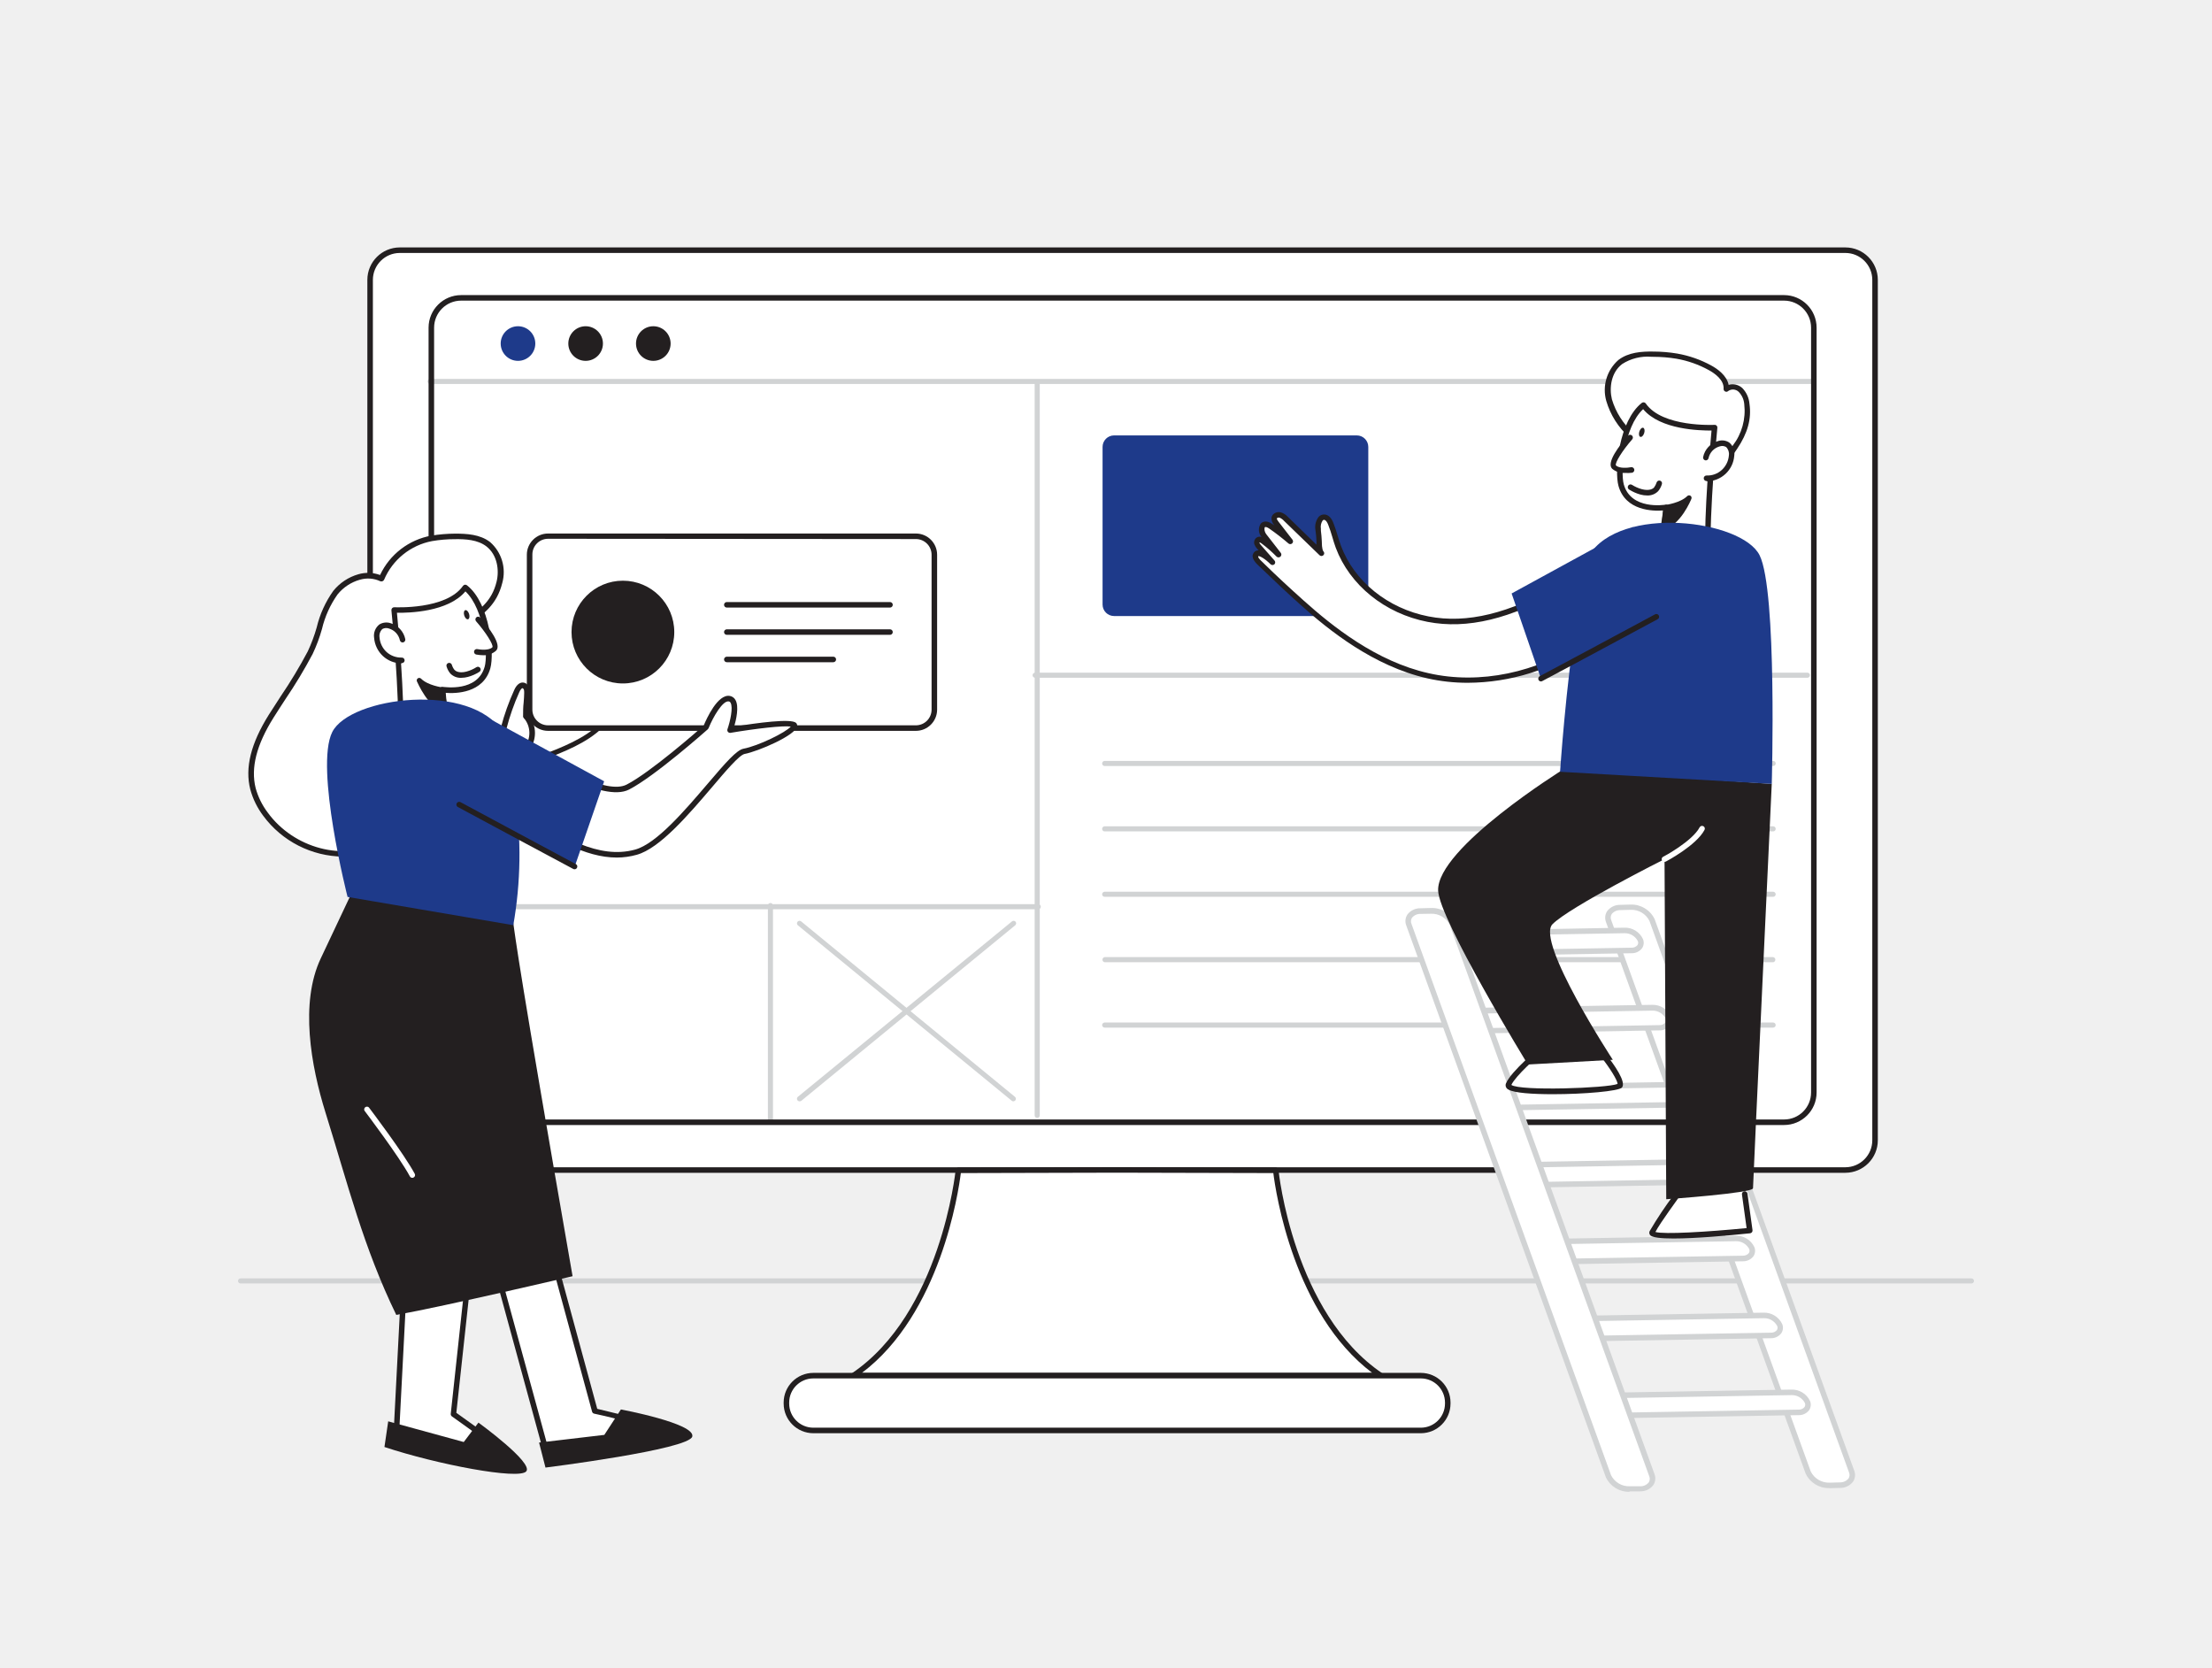
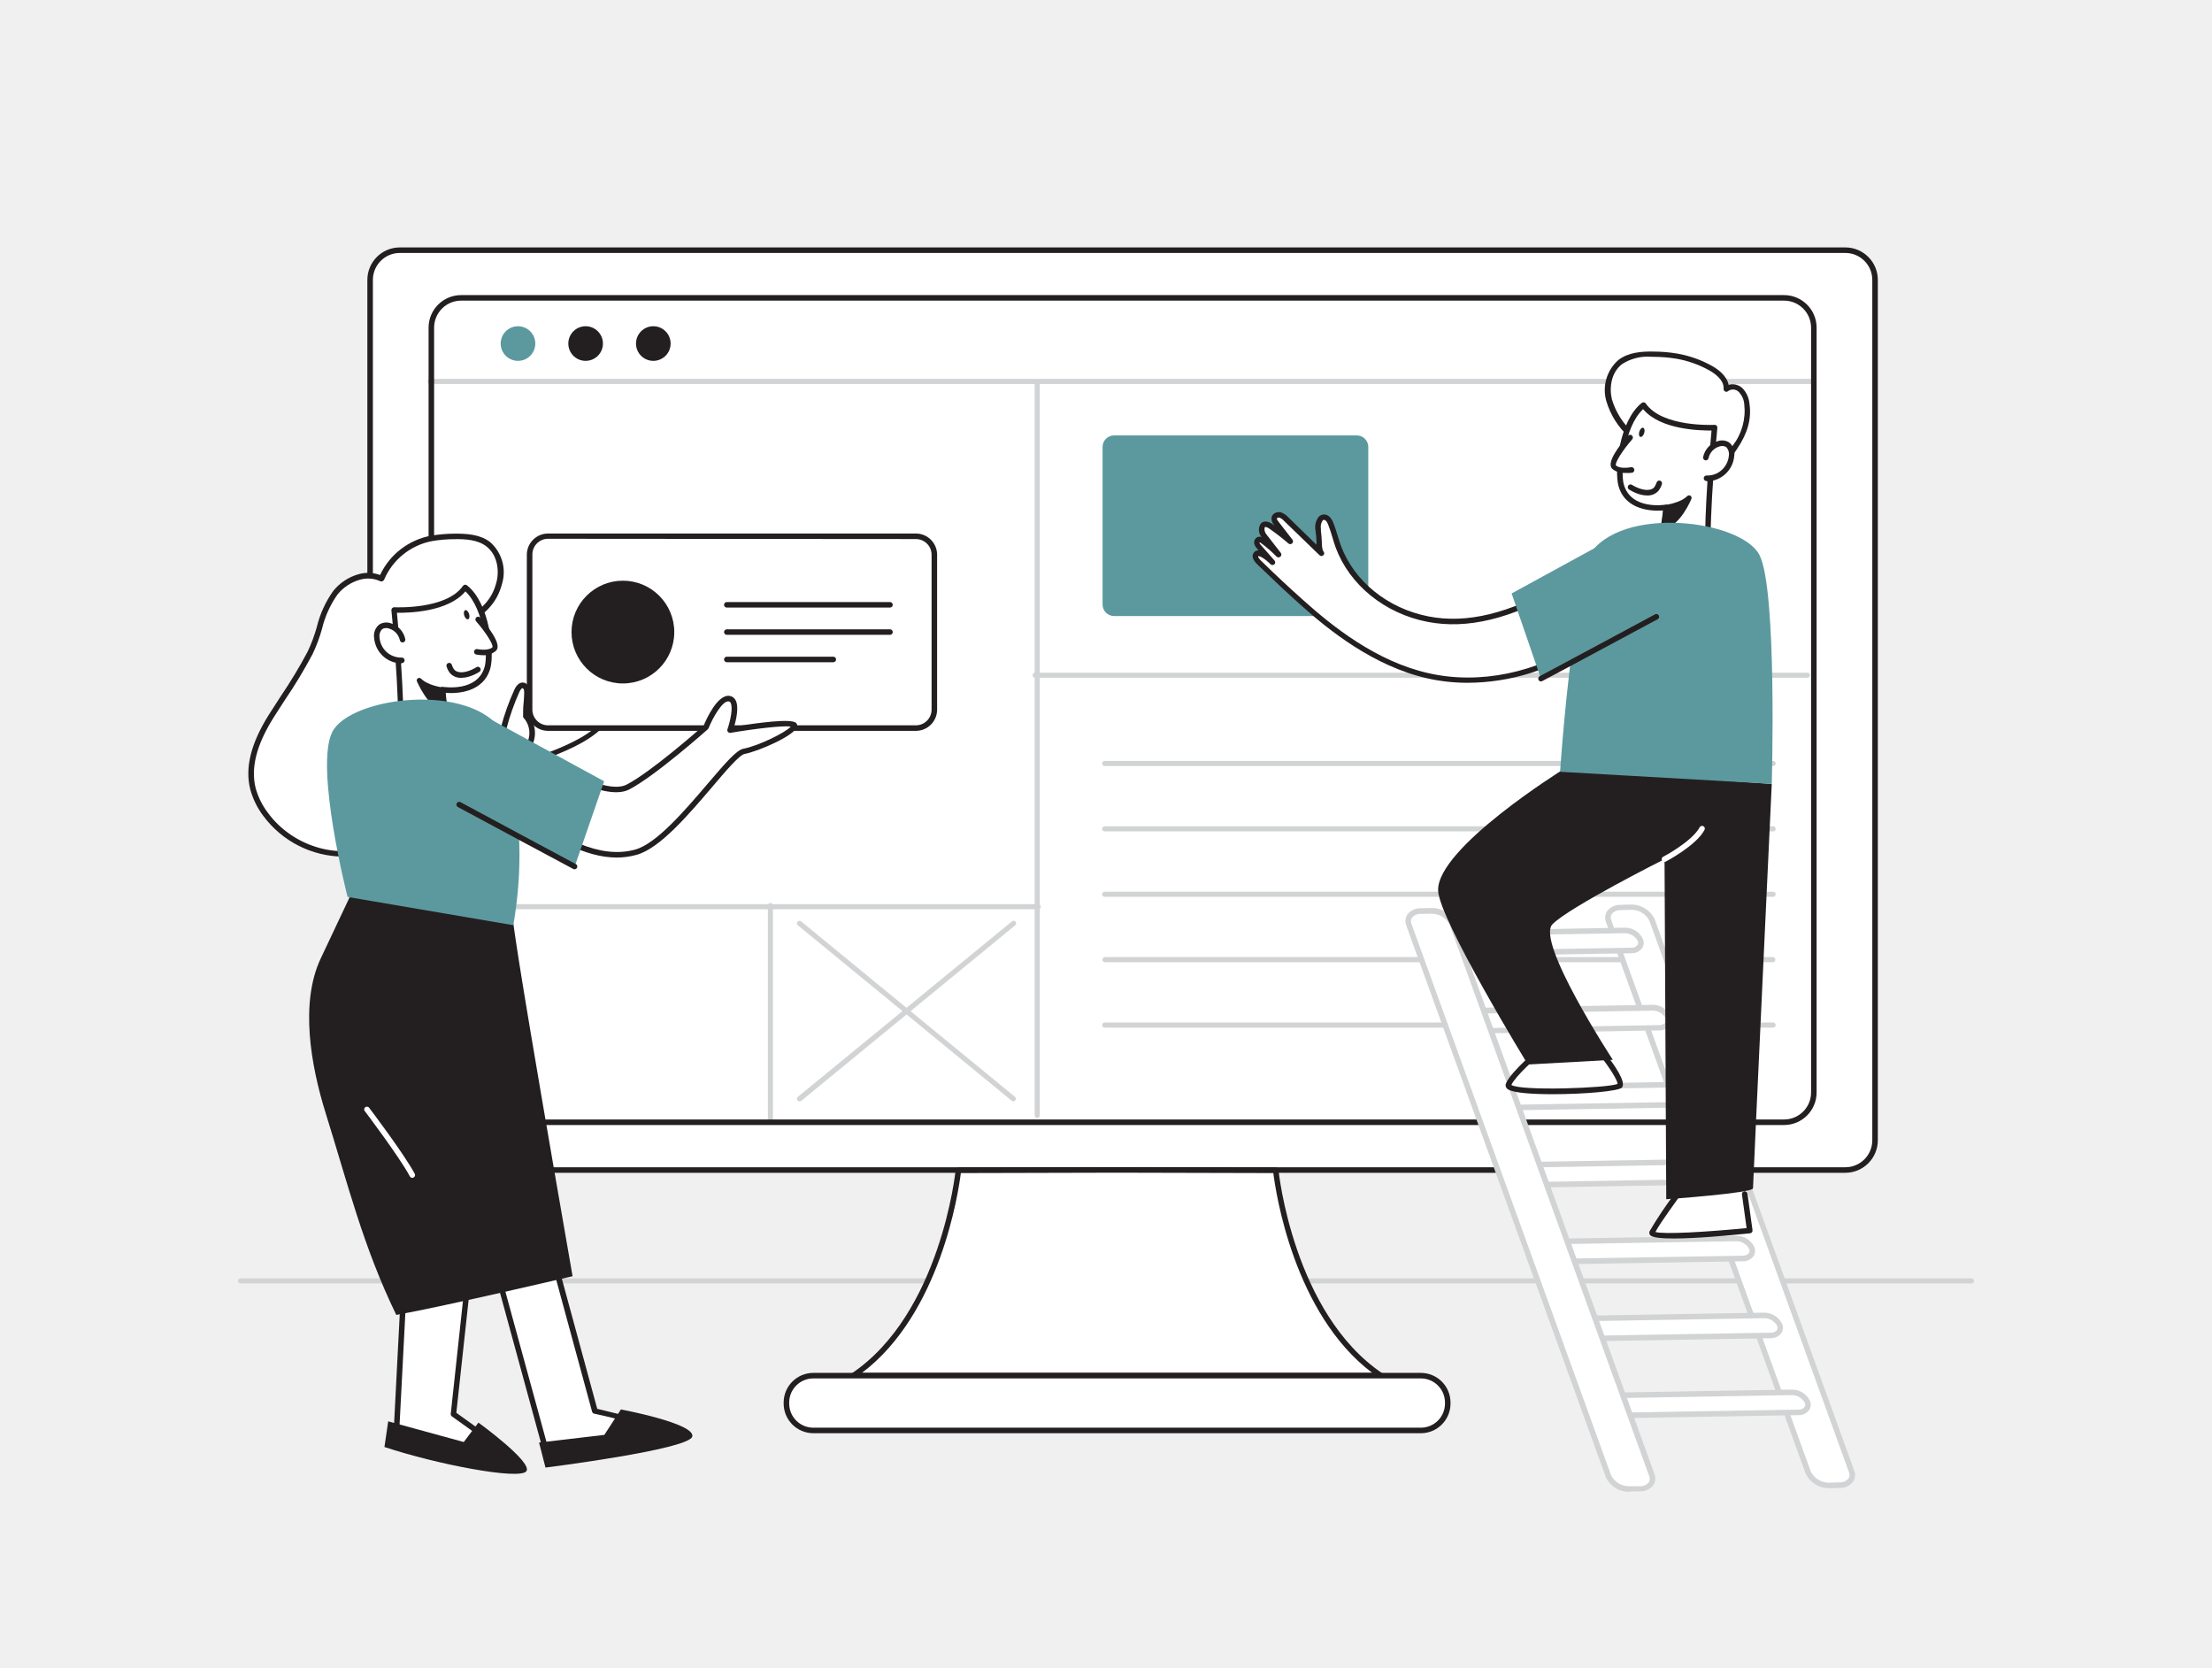
<svg xmlns="http://www.w3.org/2000/svg" viewBox="0 0 400 300" width="406" height="306" class="illustration styles_illustrationTablet__1DWOa">
  <g id="_003" data-name="003">
    <path d="M356.5,231.33H43.5a.46.46,0,0,1-.46-.46.47.47,0,0,1,.46-.46h313a.47.47,0,0,1,.46.46A.46.46,0,0,1,356.5,231.33Z" fill="#d1d3d4" />
    <rect x="66.93" y="44.49" width="272.15" height="166.33" rx="5.37" fill="#fff" />
    <path d="M333.7,211.32H72.3a5.88,5.88,0,0,1-5.87-5.88V49.86A5.87,5.87,0,0,1,72.3,44H333.7a5.87,5.87,0,0,1,5.87,5.87V205.44A5.88,5.88,0,0,1,333.7,211.32ZM72.3,45a4.87,4.87,0,0,0-4.87,4.87V205.44a4.88,4.88,0,0,0,4.87,4.88H333.7a4.88,4.88,0,0,0,4.87-4.88V49.86A4.87,4.87,0,0,0,333.7,45Z" fill="#231f20" />
    <path d="M187.75,163.67H82.63a.46.46,0,0,1-.46-.46.47.47,0,0,1,.46-.46H187.75a.47.47,0,0,1,.46.46A.46.46,0,0,1,187.75,163.67Z" fill="#d1d3d4" />
    <path d="M139.32,202.34a.46.46,0,0,1-.46-.46V163a.46.46,0,0,1,.46-.46.47.47,0,0,1,.46.46v38.86A.47.47,0,0,1,139.32,202.34Z" fill="#d1d3d4" />
    <path d="M320.64,137.77H199.76a.46.46,0,0,1-.46-.46.45.45,0,0,1,.46-.46H320.64a.45.45,0,0,1,.46.46A.46.46,0,0,1,320.64,137.77Z" fill="#d1d3d4" />
    <path d="M320.64,149.59H199.76a.45.45,0,0,1-.46-.46.46.46,0,0,1,.46-.46H320.64a.46.46,0,0,1,.46.46A.45.45,0,0,1,320.64,149.59Z" fill="#d1d3d4" />
    <path d="M320.64,161.42H199.76a.46.46,0,0,1,0-.92H320.64a.46.46,0,1,1,0,.92Z" fill="#d1d3d4" />
    <path d="M320.64,173.25H199.76a.47.47,0,0,1,0-.93H320.64a.47.47,0,0,1,0,.93Z" fill="#d1d3d4" />
    <path d="M320.64,185.07H199.76a.46.46,0,0,1,0-.92H320.64a.46.46,0,1,1,0,.92Z" fill="#d1d3d4" />
    <path d="M326.84,121.81H187.18a.46.46,0,0,1-.46-.46.47.47,0,0,1,.46-.46H326.84a.47.47,0,0,1,.46.46A.46.46,0,0,1,326.84,121.81Z" fill="#d1d3d4" />
-     <rect x="199.38" y="77.99" width="48.05" height="32.66" rx="2.08" fill="#1e3a8a" />
+     <rect x="199.38" y="77.99" width="48.05" height="32.66" rx="2.08" fill="#5c999e" />
    <path d="M187.56,201.4a.45.45,0,0,1-.46-.46V68.56a.46.46,0,0,1,.46-.46.47.47,0,0,1,.46.46V200.94A.46.46,0,0,1,187.56,201.4Z" fill="#d1d3d4" />
    <path d="M327.77,68.69h-250a.46.46,0,0,1-.46-.46.47.47,0,0,1,.46-.46h250a.47.47,0,0,1,.47.46A.46.46,0,0,1,327.77,68.69Z" fill="#d1d3d4" />
    <path d="M322.62,202.68H83.38a5.88,5.88,0,0,1-5.88-5.87V58.5a5.89,5.89,0,0,1,5.88-5.88H322.62a5.89,5.89,0,0,1,5.88,5.88V196.81A5.88,5.88,0,0,1,322.62,202.68ZM83.38,53.62A4.89,4.89,0,0,0,78.5,58.5V196.81a4.88,4.88,0,0,0,4.88,4.87H322.62a4.88,4.88,0,0,0,4.88-4.87V58.5a4.89,4.89,0,0,0-4.88-4.88Z" fill="#231f20" />
    <path d="M230.7,210.87,202,210.8l-28.69.07s-2.53,26-19,37.13h95.41C233.23,236.9,230.7,210.87,230.7,210.87Z" fill="#fff" />
    <path d="M249.71,248.5H154.29a.49.49,0,0,1-.47-.35.48.48,0,0,1,.2-.56c16.09-10.84,18.76-36.51,18.79-36.77a.5.5,0,0,1,.5-.45L202,210.3l28.7.07a.51.51,0,0,1,.5.45c0,.26,2.7,25.93,18.79,36.77a.51.51,0,0,1,.2.56A.5.5,0,0,1,249.71,248.5Zm-93.85-1h92.29c-14.2-10.69-17.47-32.71-17.89-36.13L202,211.3l-28.25.07C173.32,214.79,170.06,236.81,155.86,247.5Z" fill="#231f20" />
    <rect x="142.21" y="248" width="119.59" height="9.9" rx="4.86" fill="#fff" />
    <path d="M256.94,258.41H147.07a5.37,5.37,0,0,1-5.36-5.36v-.19a5.37,5.37,0,0,1,5.36-5.36H256.94a5.37,5.37,0,0,1,5.36,5.36v.19A5.37,5.37,0,0,1,256.94,258.41ZM147.07,248.5a4.37,4.37,0,0,0-4.36,4.36v.19a4.37,4.37,0,0,0,4.36,4.36H256.94a4.37,4.37,0,0,0,4.36-4.36v-.19a4.37,4.37,0,0,0-4.36-4.36Z" fill="#231f20" />
-     <circle cx="93.67" cy="61.38" r="3.13" fill="#1e3a8a" />
+     <circle cx="93.67" cy="61.38" r="3.13" fill="#5c999e" />
    <circle cx="105.9" cy="61.38" r="3.13" fill="#231f20" />
    <circle cx="118.14" cy="61.38" r="3.13" fill="#231f20" />
    <path d="M99.39,224.43l8.16,29.95s14.32,3.33,14,4.25S99,262.56,99,262.56L89.55,228" fill="#fff" />
    <path d="M99,263.06a.5.5,0,0,1-.48-.37l-9.45-34.6a.49.49,0,0,1,.35-.61.5.5,0,0,1,.61.35L99.37,262c7.34-1,18.47-2.67,21.25-3.47a115,115,0,0,0-13.18-3.66.5.5,0,0,1-.37-.35l-8.16-30a.5.5,0,0,1,1-.26L108,254c5.12,1.2,13.44,3.28,14,4.33a.79.79,0,0,1,.05.5c-.12.36-.41,1.22-23,4.26Zm22.14-4.24h0Zm.06-.52Z" fill="#231f20" />
    <path d="M74,214.46l-2.35,45.4s22.37,4.85,22.45,4.27-12-9.21-12-9.21l3.51-32.26" fill="#fff" />
    <path d="M93.9,264.64c-1.1,0-5.24-.57-22.4-4.29a.51.51,0,0,1-.4-.52l2.35-45.39a.5.5,0,1,1,1,.05l-2.33,45c6.92,1.5,17.27,3.64,20.7,4.12-2-1.71-7.51-5.69-11.11-8.25a.5.5,0,0,1-.2-.46L85,222.61a.5.5,0,0,1,.55-.45.51.51,0,0,1,.45.56l-3.48,32c12.15,8.64,12.07,9.15,12,9.52a.57.57,0,0,1-.22.35S94.21,264.64,93.9,264.64Z" fill="#231f20" />
    <path d="M112.28,254.11l-3,4.6L97.48,260.1l1.16,4.52s26-3.25,26.55-5.62S112.28,254.11,112.28,254.11Z" fill="#231f20" />
    <path d="M69.52,260.9l.68-4.64L83.86,260l2.66-3.51s10,7.26,8.64,8.82S79,264.05,69.52,260.9Z" fill="#231f20" />
    <path d="M64.94,103.61a5.66,5.66,0,0,1,4,.3A12.36,12.36,0,0,1,78,96.6a26.74,26.74,0,0,1,4.2-.35c2.1,0,4.36.13,6,1.42a6.77,6.77,0,0,1,2,6.87c-1.22,5-5,6.23-8.43,9.06a15.62,15.62,0,0,0-5.31,11.7c0,9.86,3.12,20.76-7.69,26.68-6.89,3.76-16.23.85-20.85-5.5a13.53,13.53,0,0,1-2.26-4.6c-1.13-4.49.83-9.19,3.29-13.11s5-7.47,7.06-11.49c1.78-3.5,2-7.72,4.58-10.86A8.45,8.45,0,0,1,64.94,103.61Z" fill="#fff" />
    <path d="M62.05,154.15a18.17,18.17,0,0,1-14.45-7.38A14.07,14.07,0,0,1,45.26,142c-1-3.91.11-8.33,3.35-13.5.71-1.13,1.44-2.24,2.16-3.35a87.83,87.83,0,0,0,4.88-8.1,28.61,28.61,0,0,0,1.62-4.34,18.94,18.94,0,0,1,3-6.61,9,9,0,0,1,4.52-3h0a6.28,6.28,0,0,1,3.94.13A12.75,12.75,0,0,1,78,96.11a27.73,27.73,0,0,1,4.28-.36c2.12,0,4.52.12,6.34,1.52a7.24,7.24,0,0,1,2.21,7.39c-1,4-3.44,5.67-6,7.46-.84.58-1.71,1.18-2.55,1.86a15.09,15.09,0,0,0-5.13,11.31c0,1.79.11,3.65.21,5.45.47,8.2,1,16.69-8.16,21.67A14.61,14.61,0,0,1,62.05,154.15Zm3-50.06a8,8,0,0,0-4,2.64A18,18,0,0,0,58.22,113a28.37,28.37,0,0,1-1.68,4.5,88,88,0,0,1-4.93,8.19c-.72,1.11-1.45,2.22-2.15,3.34-3.09,4.93-4.14,9.09-3.23,12.73a13.07,13.07,0,0,0,2.18,4.42c4.71,6.48,13.78,8.88,20.21,5.36,8.56-4.69,8.12-12.49,7.64-20.75-.1-1.81-.21-3.68-.21-5.49a16.09,16.09,0,0,1,5.5-12.09c.87-.71,1.75-1.32,2.61-1.91,2.56-1.76,4.77-3.28,5.64-6.87.51-2.07.13-4.84-1.84-6.37-1.57-1.21-3.78-1.34-5.71-1.31a24.47,24.47,0,0,0-4.12.35,11.81,11.81,0,0,0-8.68,7,.53.53,0,0,1-.29.26.58.58,0,0,1-.39,0,5.18,5.18,0,0,0-3.7-.27Z" fill="#231f20" />
    <path d="M97.62,136.42c-2.22.85-5.87,1.64-6.82-1.44a4.75,4.75,0,0,1-.14-1.68,17.16,17.16,0,0,1,.45-2.46,42.11,42.11,0,0,1,2.34-6.6c.23-.54.69-1.19,1.25-1s.54.78.53,1.28c0,1.39-.23,2.8-.2,4.19,2.94-.75,4.79-3.86,7.59-4.53.79-.18,1.75-.24,1.84.78.1,1.26-2.18,2.25-2.94,2.9a9.2,9.2,0,0,1,2.89-1.68,1.9,1.9,0,0,1,.94-.15.75.75,0,0,1,.64.64,1,1,0,0,1-.34.69,10.16,10.16,0,0,1-1.44,1.34,3.62,3.62,0,0,1,2-1.21,1,1,0,0,1,1.11.31c.33.53-.3,1.13-.84,1.44a3.18,3.18,0,0,1,1.52-.76,1.12,1.12,0,0,1,1.28.86,1.55,1.55,0,0,1-.6,1.15C105.82,133.34,101.34,135,97.62,136.42Z" fill="#fff" />
    <path d="M94.07,137.68a4.53,4.53,0,0,1-2-.4,3.37,3.37,0,0,1-1.76-2.15,5,5,0,0,1-.17-1.87,17.51,17.51,0,0,1,.46-2.54A42.31,42.31,0,0,1,93,124c.44-1,1.15-1.52,1.87-1.27.41.14.9.56.87,1.76,0,.6,0,1.2-.1,1.8s-.08,1.13-.1,1.69a12,12,0,0,0,3-2,10.36,10.36,0,0,1,3.92-2.31,2.38,2.38,0,0,1,1.91.15,1.39,1.39,0,0,1,.54,1.07,1.62,1.62,0,0,1-.07.62,1.75,1.75,0,0,1,.56,0,1.25,1.25,0,0,1,1,1.1,1.58,1.58,0,0,1,0,.32,1.36,1.36,0,0,1,1.33.58,1.07,1.07,0,0,1,.16.44h0a1.83,1.83,0,0,1,1.32.39,1.37,1.37,0,0,1,.51.93,2,2,0,0,1-.75,1.54c-2.84,2.8-7.06,4.42-10.77,5.85l-.5.2h0A11.23,11.23,0,0,1,94.07,137.68Zm.43-14c-.16,0-.41.31-.59.72A41.75,41.75,0,0,0,91.59,131a16.18,16.18,0,0,0-.43,2.39,4.37,4.37,0,0,0,.12,1.5,2.41,2.41,0,0,0,1.24,1.54c1.47.71,3.71,0,4.92-.43l.5-.19c3.62-1.4,7.73-3,10.43-5.63.2-.2.47-.5.45-.74a.38.38,0,0,0-.14-.25.86.86,0,0,0-.58-.17,1.94,1.94,0,0,0-.82.34,3.09,3.09,0,0,1-.51.36.51.51,0,0,1-.67-.16.5.5,0,0,1,.12-.67l.45-.33a.86.86,0,0,0,.28-.37c-.06-.17-.3-.22-.61-.16a3.16,3.16,0,0,0-.94.36,10.8,10.8,0,0,1-.89.76.5.5,0,0,1-.69-.72,4.31,4.31,0,0,1,1-.84c.17-.16.33-.33.49-.51s.21-.28.21-.34-.1-.14-.23-.16a1.46,1.46,0,0,0-.68.12,8.79,8.79,0,0,0-1.08.47c-.29.21-.59.4-.87.58a7.68,7.68,0,0,0-.78.54h0a.5.5,0,1,1-.66-.75h0a9.87,9.87,0,0,1,1.75-1.2c.56-.41,1-.87,1-1.28,0-.25-.11-.32-.14-.34s-.37-.16-1.08,0a9.54,9.54,0,0,0-3.53,2.12,10.87,10.87,0,0,1-4,2.4.5.5,0,0,1-.43-.08.53.53,0,0,1-.2-.39c0-.83,0-1.66.1-2.47.05-.58.09-1.16.1-1.74s-.09-.76-.2-.79Zm3.12,12.71h0Z" fill="#231f20" />
    <path d="M95.17,128.84a4.63,4.63,0,0,1,.09,5.79l.29,0" fill="#fff" />
    <path d="M95.26,135.13a.51.51,0,0,1-.45-.28.51.51,0,0,1,.06-.54,4.12,4.12,0,0,0-.08-5.14.5.5,0,0,1,.76-.65,5.11,5.11,0,0,1,.46,5.91.83.83,0,0,1,0,.15.5.5,0,0,1-.47.53l-.29,0Z" fill="#231f20" />
    <rect x="95.77" y="96.18" width="73.19" height="34.73" rx="3.34" fill="#fff" />
    <path d="M165.62,131.41H99.11a3.84,3.84,0,0,1-3.84-3.84v-28a3.84,3.84,0,0,1,3.84-3.84h66.51a3.84,3.84,0,0,1,3.84,3.84v28.05A3.84,3.84,0,0,1,165.62,131.41ZM99.11,96.68a2.84,2.84,0,0,0-2.84,2.84v28.05a2.84,2.84,0,0,0,2.84,2.84h66.51a2.84,2.84,0,0,0,2.84-2.84v-28a2.84,2.84,0,0,0-2.84-2.84Z" fill="#231f20" />
    <circle cx="112.64" cy="113.55" r="9.29" fill="#231f20" />
    <path d="M160.94,109.12H131.43a.5.5,0,0,1,0-1h29.51a.5.5,0,0,1,0,1Z" fill="#231f20" />
    <path d="M160.94,114.05H131.43a.5.5,0,0,1-.5-.5.5.5,0,0,1,.5-.5h29.51a.5.5,0,0,1,.5.5A.5.5,0,0,1,160.94,114.05Z" fill="#231f20" />
    <path d="M150.69,119H131.43a.5.5,0,0,1-.5-.5.5.5,0,0,1,.5-.5h19.26a.5.5,0,0,1,.5.5A.5.5,0,0,1,150.69,119Z" fill="#231f20" />
    <path d="M97,136.06s11.88,7.92,16.5,5.54,14.13-10.82,14.13-10.82,2.25-5.55,4.23-5.16.13,5.68.13,5.68,11.75-2,11.62-.79-6.34,4.09-9.11,4.62S121.72,151.51,115,153.36s-13.47-2.25-20.74-6.74" fill="#fff" />
    <path d="M111.54,154.32c-5.79,0-11.53-3.55-17.55-7.27a.49.49,0,0,1-.16-.69.48.48,0,0,1,.68-.16c7.07,4.36,13.74,8.49,20.34,6.68,3.88-1.07,9-7.09,13.13-11.92,3.3-3.88,5.23-6.08,6.46-6.32,2.72-.52,7.63-2.93,8.56-4-1.33-.22-6.36.36-10.9,1.13a.5.5,0,0,1-.46-.17.49.49,0,0,1-.09-.49c.48-1.39,1.06-3.91.56-4.78a.41.41,0,0,0-.32-.24c-1.07-.22-2.82,2.76-3.66,4.84a.64.64,0,0,1-.13.19c-.4.35-9.61,8.52-14.24,10.9-4.82,2.48-16.52-5.25-17-5.58a.5.5,0,0,1,.55-.83c3.24,2.16,12.43,7.36,16,5.52,4.29-2.2,13-9.83,13.94-10.68.5-1.2,2.55-5.78,4.75-5.35a1.43,1.43,0,0,1,1,.74c.67,1.17.13,3.55-.24,4.81,4.13-.68,10.3-1.52,11.19-.68a.72.72,0,0,1,.21.57c-.19,1.66-7.09,4.59-9.52,5.05-.94.18-3.45,3.13-5.88,6-4.21,4.93-9.44,11.08-13.62,12.23A13.41,13.41,0,0,1,111.54,154.32Z" fill="#231f20" />
    <path d="M92.48,163.84c1,6.91,1.21,9.63,11.06,66.18,0,0-23,5.41-31.88,7-6-12.37-8.71-23.5-12.8-36.59-2.65-8.49-4.66-19.86-.85-27.89.61-1.28,6.49-13.75,6.49-13.75S92.52,164.09,92.48,163.84Z" fill="#231f20" />
    <path d="M72.4,132.42c.35-7.55-1.17-22.86-1.17-22.86s9.62.55,12.85-4.07c4,3.1,4.78,11.84,4,14.46-1.43,5.16-8.13,4-8.13,4l.85,9.44Z" fill="#fff" />
    <path d="M80.85,133.91h0l-8.46-1a.5.5,0,0,1-.44-.52c.35-7.42-1.15-22.63-1.17-22.78a.53.53,0,0,1,.14-.4.52.52,0,0,1,.39-.15c.09,0,9.38.48,12.41-3.86a.5.5,0,0,1,.72-.11c4.15,3.25,5,12.22,4.23,15-1.27,4.54-6.28,4.59-8.07,4.45l.8,8.84a.46.46,0,0,1-.15.4A.5.5,0,0,1,80.85,133.91ZM72.92,132l7.38.87L79.5,124a.48.48,0,0,1,.16-.42.49.49,0,0,1,.42-.12c.26,0,6.28,1,7.57-3.67.62-2.22,0-10.32-3.49-13.6-3.13,3.75-10.27,3.9-12.38,3.87C72.05,112.86,73.16,125.19,72.92,132Z" fill="#231f20" />
    <path d="M80,124a8.36,8.36,0,0,1-4.15-1.72s1.83,4.58,4.65,5.26Z" fill="#231f20" />
    <path d="M80.5,128h-.11c-3-.74-4.88-5.34-5-5.54a.46.46,0,0,1,.17-.55.47.47,0,0,1,.58.06c1.24,1.25,3.85,1.58,3.87,1.59a.45.45,0,0,1,.4.39l.5,3.54a.43.43,0,0,1-.14.4A.47.47,0,0,1,80.5,128ZM77,123.58a8.19,8.19,0,0,0,2.92,3.24l-.35-2.45A10.36,10.36,0,0,1,77,123.58Z" fill="#231f20" />
-     <path d="M87.25,128.53l22,12-5.31,15.37s-27.61-14.61-27.8-18.57S87.25,128.53,87.25,128.53Z" fill="#1e3a8a" />
-     <path d="M92.82,166.55a73.41,73.41,0,0,0,.33-23.45c-.84-5.08-.51-8.65-2.2-11.4-5.65-9.23-27.67-6.48-30.87-.07s2.77,29.81,2.77,29.81Z" fill="#1e3a8a" />
+     <path d="M87.25,128.53l22,12-5.31,15.37s-27.61-14.61-27.8-18.57S87.25,128.53,87.25,128.53Z" fill="#5c999e" />
+     <path d="M92.82,166.55a73.41,73.41,0,0,0,.33-23.45c-.84-5.08-.51-8.65-2.2-11.4-5.65-9.23-27.67-6.48-30.87-.07s2.77,29.81,2.77,29.81Z" fill="#5c999e" />
    <path d="M72.8,114.93a3.32,3.32,0,0,0-2.34-2.52,2,2,0,0,0-1.59.18,2.14,2.14,0,0,0-.72,2,4.53,4.53,0,0,0,1.45,3,4.48,4.48,0,0,0,3.1,1.18" fill="#fff" />
    <path d="M72.64,119.21a5,5,0,0,1-3.38-1.31,5.07,5.07,0,0,1-1.61-3.32,2.58,2.58,0,0,1,.94-2.4,2.42,2.42,0,0,1,2-.25,3.82,3.82,0,0,1,2.7,2.9.51.51,0,0,1-.4.59.5.5,0,0,1-.58-.4,2.83,2.83,0,0,0-2-2.12,1.42,1.42,0,0,0-1.17.1,1.73,1.73,0,0,0-.51,1.5,4,4,0,0,0,1.28,2.66,3.94,3.94,0,0,0,2.76,1h0a.51.51,0,0,1,.5.5.5.5,0,0,1-.5.5Z" fill="#231f20" />
    <ellipse cx="84.39" cy="110.41" rx="0.46" ry="0.86" transform="translate(-29.06 30.15) rotate(-17.33)" fill="#231f20" />
    <path d="M86.43,120.32a6.74,6.74,0,0,1-1.94.85,2.67,2.67,0,0,1-2.68-.47,3.11,3.11,0,0,1-.57-1.08" fill="#fff" />
    <path d="M83.43,121.82a2.58,2.58,0,0,1-2-.78,3.55,3.55,0,0,1-.67-1.25.49.49,0,0,1,.29-.64.5.5,0,0,1,.65.29,2.72,2.72,0,0,0,.47.93c.61.67,1.83.42,2.19.32a6.52,6.52,0,0,0,1.79-.79.5.5,0,0,1,.69.15.49.49,0,0,1-.15.69,7.46,7.46,0,0,1-2.08.92A4.71,4.71,0,0,1,83.43,121.82Z" fill="#231f20" />
    <path d="M86.49,111.29s3.86,4.4,2.91,5.35-3.18.48-3.18.48" fill="#fff" />
    <path d="M87.45,117.74a7.53,7.53,0,0,1-1.34-.13.5.5,0,0,1-.38-.6.49.49,0,0,1,.59-.38c.55.11,2.11.28,2.73-.34.21-.44-1.19-2.67-2.94-4.67a.51.51,0,0,1,0-.71.49.49,0,0,1,.7,0c1.56,1.77,4,4.92,2.9,6A3.31,3.31,0,0,1,87.45,117.74Z" fill="#231f20" />
    <path d="M103.9,156.44a.53.53,0,0,1-.24-.06c-.15-.08-15.33-8.19-20.87-11.2a.49.49,0,0,1-.2-.67.5.5,0,0,1,.68-.21c5.53,3,20.71,11.11,20.86,11.2a.49.49,0,0,1,.21.67A.5.5,0,0,1,103.9,156.44Z" fill="#231f20" />
    <path d="M293,163.33l1.85-.05a4.1,4.1,0,0,1,3.86,2.31l36.09,99.71c.48,1.32-.48,2.43-2.14,2.48l-1.84.05a4.14,4.14,0,0,1-3.87-2.31L290.89,165.8C290.42,164.48,291.37,163.37,293,163.33Z" fill="#fff" />
    <path d="M330.74,268.33a4.58,4.58,0,0,1-4.23-2.64L290.42,166a2.18,2.18,0,0,1,.21-2,2.91,2.91,0,0,1,2.39-1.13l1.84-.05a4.65,4.65,0,0,1,4.35,2.63l36.09,99.72a2.17,2.17,0,0,1-.21,2,2.9,2.9,0,0,1-2.38,1.13l-1.85.05Zm-37.69-104.5a1.93,1.93,0,0,0-1.59.69,1.19,1.19,0,0,0-.1,1.11l36.09,99.72a3.68,3.68,0,0,0,3.38,2l1.85-.05a2,2,0,0,0,1.59-.7,1.19,1.19,0,0,0,.09-1.11l-36.09-99.72a3.62,3.62,0,0,0-3.38-2l-1.84.05Zm0-.5h0Z" fill="#d1d3d4" />
    <path d="M295,171.16l-33.52.57a3.15,3.15,0,0,1-2.93-1.75h0c-.36-1,.37-1.84,1.62-1.87l33.52-.57a3.13,3.13,0,0,1,2.93,1.75h0C297,170.29,296.28,171.13,295,171.16Z" fill="#fff" />
    <path d="M261.42,172.23a3.61,3.61,0,0,1-3.32-2.08,1.76,1.76,0,0,1,.18-1.64,2.3,2.3,0,0,1,1.9-.9L293.7,167a3.57,3.57,0,0,1,3.41,2.08,1.76,1.76,0,0,1-.17,1.63,2.29,2.29,0,0,1-1.9.91h0l-33.52.57ZM293.79,168h-.06l-33.53.57a1.33,1.33,0,0,0-1.1.47.8.8,0,0,0-.06.73,2.62,2.62,0,0,0,2.45,1.42l33.52-.57a1.33,1.33,0,0,0,1.1-.47.77.77,0,0,0,.06-.73A2.63,2.63,0,0,0,293.79,168Zm1.23,3.12h0Z" fill="#d1d3d4" />
    <path d="M300.06,185.07l-33.52.57a3.13,3.13,0,0,1-2.93-1.75h0c-.36-1,.36-1.84,1.62-1.87l33.52-.57a3.15,3.15,0,0,1,2.93,1.75h0C302,184.2,301.31,185,300.06,185.07Z" fill="#fff" />
    <path d="M266.45,186.14a3.6,3.6,0,0,1-3.31-2.08,1.76,1.76,0,0,1,.17-1.63,2.3,2.3,0,0,1,1.91-.91l33.52-.57a3.63,3.63,0,0,1,3.41,2.08,1.79,1.79,0,0,1-.17,1.64,2.33,2.33,0,0,1-1.91.9h0l-33.52.57ZM298.83,182h-.07l-33.52.57a1.32,1.32,0,0,0-1.1.47.77.77,0,0,0-.06.73,2.61,2.61,0,0,0,2.45,1.42l33.52-.57a1.32,1.32,0,0,0,1.1-.47.8.8,0,0,0,.06-.73A2.65,2.65,0,0,0,298.83,182Zm1.23,3.12h0Z" fill="#d1d3d4" />
    <path d="M305.09,199l-33.52.56a3.13,3.13,0,0,1-2.93-1.74h0c-.36-1,.37-1.84,1.62-1.88l33.52-.56a3.11,3.11,0,0,1,2.93,1.75h0C307.07,198.12,306.35,199,305.09,199Z" fill="#fff" />
    <path d="M271.49,200.06a3.61,3.61,0,0,1-3.32-2.08,1.75,1.75,0,0,1,.18-1.64,2.33,2.33,0,0,1,1.9-.91l33.52-.56a3.58,3.58,0,0,1,3.41,2.08,1.76,1.76,0,0,1-.17,1.63,2.32,2.32,0,0,1-1.9.91h0l-33.52.56Zm32.37-4.19h-.06l-33.53.56a1.39,1.39,0,0,0-1.1.47.79.79,0,0,0-.05.74,2.58,2.58,0,0,0,2.44,1.41l33.52-.56a1.36,1.36,0,0,0,1.1-.47.77.77,0,0,0,.06-.73A2.63,2.63,0,0,0,303.86,195.87Zm1.23,3.12h0Z" fill="#d1d3d4" />
    <path d="M310.13,212.9l-33.52.57a3.13,3.13,0,0,1-2.93-1.75h0c-.36-1,.36-1.84,1.62-1.87l33.52-.57a3.14,3.14,0,0,1,2.93,1.75h0C312.11,212,311.38,212.87,310.13,212.9Z" fill="#fff" />
    <path d="M276.52,214a3.6,3.6,0,0,1-3.31-2.08,1.79,1.79,0,0,1,.17-1.64,2.32,2.32,0,0,1,1.91-.9l33.52-.57a3.59,3.59,0,0,1,3.41,2.08,1.76,1.76,0,0,1-.17,1.63,2.31,2.31,0,0,1-1.91.91h0l-33.52.57Zm32.38-4.19h-.07l-33.52.57a1.32,1.32,0,0,0-1.1.47.77.77,0,0,0-.06.73A2.62,2.62,0,0,0,276.6,213l33.52-.57a1.32,1.32,0,0,0,1.1-.47.8.8,0,0,0,.06-.73A2.64,2.64,0,0,0,308.9,209.78Zm1.23,3.12h0Z" fill="#d1d3d4" />
    <path d="M315.16,226.82l-33.52.56a3.11,3.11,0,0,1-2.92-1.75h0c-.37-1,.36-1.83,1.61-1.87l33.52-.56a3.11,3.11,0,0,1,2.93,1.74h0C317.14,225.94,316.42,226.78,315.16,226.82Z" fill="#fff" />
    <path d="M281.56,227.88a3.59,3.59,0,0,1-3.31-2.08,1.71,1.71,0,0,1,.17-1.63,2.3,2.3,0,0,1,1.9-.91l33.52-.56a3.58,3.58,0,0,1,3.41,2.07,1.78,1.78,0,0,1-.17,1.64,2.35,2.35,0,0,1-1.9.91h0l-33.52.56Zm32.37-4.19h-.06l-33.53.56a1.39,1.39,0,0,0-1.1.47.8.8,0,0,0-.05.73,2.6,2.6,0,0,0,2.44,1.42l33.52-.56a1.36,1.36,0,0,0,1.1-.47.79.79,0,0,0,.06-.74A2.63,2.63,0,0,0,313.93,223.69Zm1.23,3.13h0Z" fill="#d1d3d4" />
    <path d="M320.2,240.73l-33.52.57a3.13,3.13,0,0,1-2.93-1.75h0c-.36-1,.36-1.84,1.62-1.87l33.52-.57a3.14,3.14,0,0,1,2.93,1.75h0C322.18,239.86,321.45,240.7,320.2,240.73Z" fill="#fff" />
    <path d="M286.59,241.8a3.6,3.6,0,0,1-3.31-2.08,1.78,1.78,0,0,1,.17-1.64,2.32,2.32,0,0,1,1.91-.9l33.52-.57a3.61,3.61,0,0,1,3.41,2.08,1.76,1.76,0,0,1-.17,1.63,2.31,2.31,0,0,1-1.91.91h0l-33.52.57ZM319,237.61h-.07l-33.52.57a1.32,1.32,0,0,0-1.1.47.77.77,0,0,0-.06.73,2.61,2.61,0,0,0,2.45,1.42l33.52-.57a1.34,1.34,0,0,0,1.1-.47.8.8,0,0,0,.06-.73A2.64,2.64,0,0,0,319,237.61Zm1.23,3.12h0Z" fill="#d1d3d4" />
    <path d="M325.23,254.64l-33.51.57a3.13,3.13,0,0,1-2.93-1.75h0c-.37-1,.36-1.84,1.61-1.87l33.52-.57a3.13,3.13,0,0,1,2.93,1.75h0C327.21,253.77,326.49,254.61,325.23,254.64Z" fill="#fff" />
    <path d="M291.63,255.71a3.59,3.59,0,0,1-3.31-2.08,1.73,1.73,0,0,1,.17-1.63,2.28,2.28,0,0,1,1.9-.91l33.52-.57a3.6,3.6,0,0,1,3.41,2.08,1.78,1.78,0,0,1-.17,1.64,2.31,2.31,0,0,1-1.9.9h0l-33.52.57ZM324,251.52h-.06l-33.53.57a1.33,1.33,0,0,0-1.1.47.8.8,0,0,0-.05.73,2.59,2.59,0,0,0,2.44,1.42l33.52-.57a1.3,1.3,0,0,0,1.1-.47.77.77,0,0,0,.06-.73A2.63,2.63,0,0,0,324,251.52Zm1.23,3.12h0Z" fill="#d1d3d4" />
    <path d="M256.91,164l1.84-.06a4.14,4.14,0,0,1,3.87,2.31l36.09,99.72c.47,1.32-.48,2.43-2.14,2.47l-1.85,0a4.1,4.1,0,0,1-3.86-2.3l-36.09-99.72C254.29,165.12,255.25,164,256.91,164Z" fill="#fff" />
    <path d="M294.62,269a4.58,4.58,0,0,1-4.23-2.63L254.3,166.61a2.17,2.17,0,0,1,.21-2,2.89,2.89,0,0,1,2.38-1.12h0l1.85-.05a4.57,4.57,0,0,1,4.35,2.63l36.09,99.72a2.18,2.18,0,0,1-.21,2,2.91,2.91,0,0,1-2.39,1.13l-1.84,0Zm-37.7-104.49a1.91,1.91,0,0,0-1.58.69,1.16,1.16,0,0,0-.1,1.11L291.33,266a3.63,3.63,0,0,0,3.38,2l1.84,0a1.92,1.92,0,0,0,1.59-.69,1.19,1.19,0,0,0,.1-1.11l-36.09-99.72a3.61,3.61,0,0,0-3.38-2Z" fill="#d1d3d4" />
    <path d="M282.11,105.37c-7.19,4.17-15.51,7.43-23.95,5.79C251,109.78,244.54,105,242,98.08c-.51-1.36-.83-2.79-1.37-4.15-.22-.54-.56-1.14-1.14-1.19-.94-.08-1.26,1.22-1.15,2.15.09.75.18,1.44.2,2.18,0,.51,0,1.84.45,2.22l-6.4-6.2a2.51,2.51,0,0,0-1.1-.73.86.86,0,0,0-1.06.55,1.24,1.24,0,0,0,.38,1l2.55,3.29a44.41,44.41,0,0,0-3.53-2.74c-1.64-1.13-2.15.53-1.18,1.78l2.59,3.33a23.44,23.44,0,0,0-2.76-2.42c-.29-.22-.68-.43-1-.23a.6.6,0,0,0-.17.66,1.66,1.66,0,0,0,.4.61l2.41,2.75c-.42-.42-2.5-2.38-3.06-1.31-.32.61.87,1.58,1.23,1.94,2.35,2.3,4.73,4.5,7.16,6.67,6.53,5.84,14,11.25,22.81,13.24,9.65,2.19,20.25-.3,28.38-5.87" fill="#fff" />
    <path d="M265.43,122.72a33,33,0,0,1-7.31-.8c-9.74-2.21-17.81-8.68-23-13.35-2.69-2.41-5-4.6-7.16-6.69l-.17-.15c-.61-.57-1.62-1.51-1.16-2.38a1,1,0,0,1,.77-.57l.2,0-.26-.29a2.33,2.33,0,0,1-.5-.79,1.1,1.1,0,0,1,.37-1.22,1,1,0,0,1,.93-.11,2,2,0,0,1-.13-2.46c.18-.19.86-.74,2.09.11l.38.27-.08-.1a1.77,1.77,0,0,1-.47-1.35,1.16,1.16,0,0,1,.52-.75,1.47,1.47,0,0,1,1.14-.2,3,3,0,0,1,1.33.86l5.14,5,0-.61a17.41,17.41,0,0,0-.15-1.76l-.05-.38a3,3,0,0,1,.61-2.3,1.32,1.32,0,0,1,1.08-.41c.66.06,1.19.57,1.56,1.51.3.74.53,1.51.76,2.25s.39,1.28.62,1.91c2.41,6.44,8.48,11.33,15.84,12.76,6.91,1.35,14.63-.53,23.6-5.73a.5.5,0,1,1,.5.86c-9.19,5.33-17.13,7.24-24.29,5.85-7.7-1.49-14.06-6.63-16.59-13.39-.24-.65-.44-1.31-.64-2s-.45-1.47-.73-2.17c-.15-.39-.4-.85-.72-.88a.33.33,0,0,0-.28.11,2.07,2.07,0,0,0-.32,1.49l0,.37c.07.62.14,1.21.16,1.84,0,1.51.24,1.82.29,1.88a.48.48,0,0,1,0,.7.49.49,0,0,1-.7,0h0l-6.4-6.19a2.24,2.24,0,0,0-.86-.61.56.56,0,0,0-.38.07.16.16,0,0,0-.08.1c0,.14.18.41.28.54l2.56,3.3a.5.5,0,0,1-.72.68,41.87,41.87,0,0,0-3.5-2.71c-.41-.28-.7-.33-.79-.24s-.16.72.29,1.3l2.59,3.33a.5.5,0,0,1-.06.69.51.51,0,0,1-.69,0,23.25,23.25,0,0,0-2.7-2.37.9.9,0,0,0-.4-.21s0,0,0,.1a1.45,1.45,0,0,0,.29.42l2.42,2.75a.5.5,0,0,1,0,.69.51.51,0,0,1-.7,0c-1-1-1.92-1.52-2.22-1.47-.06.13,0,.42.91,1.22l.18.18c2.12,2.08,4.46,4.25,7.14,6.65,5.14,4.6,13.08,11,22.59,13.12,9.19,2.09,19.65-.08,28-5.79a.5.5,0,1,1,.57.82A38.43,38.43,0,0,1,265.43,122.72Z" fill="#231f20" />
    <path d="M315.5,215.17l.9,6.59s-18.34,1.9-17.63.32a68.46,68.46,0,0,1,4.42-6.62" fill="#fff" />
    <path d="M302.64,223.2c-2.27,0-3.93-.17-4.26-.64a.68.68,0,0,1-.07-.69,68.38,68.38,0,0,1,4.48-6.71.51.51,0,0,1,.7-.1.5.5,0,0,1,.1.7c0,.05-3.33,4.51-4.24,6.26,1.52.46,9.26,0,16.49-.7l-.84-6.09a.5.5,0,0,1,1-.13l.91,6.59a.51.51,0,0,1-.1.38.53.53,0,0,1-.35.19C312.42,222.68,306.59,223.2,302.64,223.2Z" fill="#231f20" />
    <path d="M289.8,189.89s3.83,4.81,3.13,5.69-21,1.88-20.13-.23,6.31-6.6,6.31-6.6" fill="#fff" />
    <path d="M280.79,197.11c-3.67,0-7-.23-8-.83a.87.87,0,0,1-.46-1.13c.91-2.2,6.22-6.6,6.45-6.79a.5.5,0,0,1,.7.07.5.5,0,0,1-.07.71c-1.45,1.19-5.31,4.61-6.11,6.29,1.56,1.14,17.35.59,19.21-.18,0-.63-1.38-2.87-3.11-5.05a.49.49,0,0,1,.07-.7.51.51,0,0,1,.71.08c1.86,2.34,3.91,5.33,3.13,6.31C292.78,196.57,286.36,197.11,280.79,197.11Z" fill="#231f20" />
    <path d="M282.68,138.39s-22.91,14.22-22.62,21.91c.19,5.22,16.22,31.44,16.22,31.44l15.37-.85s-14-21.39-10.91-24.52S301,154.61,301,154.61l.31,61.49S317,215,317,214.11,320.39,141,320.39,141Z" fill="#231f20" />
    <path d="M315.91,72.3a4.15,4.15,0,0,0-1.13-2.55,2,2,0,0,0-2.58-.15c.12-1.7-1.42-3-2.92-3.85a19.62,19.62,0,0,0-6-2.12,27,27,0,0,0-4.2-.35c-2.11,0-4.36.13-6,1.42a6.73,6.73,0,0,0-2,6.87,13.66,13.66,0,0,0,4,6.32,19,19,0,0,0,7.74,4.92,20.38,20.38,0,0,0,5.38.76c2.91.1,4.17-1.27,5.66-3.49A10.87,10.87,0,0,0,315.91,72.3Z" fill="#fff" />
    <path d="M308.4,84.08h-.29a21.25,21.25,0,0,1-5.51-.78,19.56,19.56,0,0,1-8-5,14.12,14.12,0,0,1-4.14-6.56,7.24,7.24,0,0,1,2.2-7.39c1.82-1.4,4.23-1.56,6.35-1.52a26.31,26.31,0,0,1,4.27.36,19.93,19.93,0,0,1,6.19,2.17c1.08.59,2.77,1.77,3.12,3.47a2.66,2.66,0,0,1,2.48.6,4.64,4.64,0,0,1,1.29,2.85h0c.39,2.71-.32,5.29-2.22,8.12C312.78,82.46,311.45,84.08,308.4,84.08Zm-9.83-20.31a8.48,8.48,0,0,0-5.24,1.32c-2,1.53-2.35,4.3-1.85,6.36a13.25,13.25,0,0,0,3.87,6.09,18.49,18.49,0,0,0,7.54,4.79,19.7,19.7,0,0,0,5.25.74c2.52.09,3.66-.94,5.22-3.27a10.29,10.29,0,0,0,2.06-7.43h0a3.61,3.61,0,0,0-1-2.25,1.49,1.49,0,0,0-1.9-.16.47.47,0,0,1-.55.09.49.49,0,0,1-.29-.48c.11-1.61-1.62-2.81-2.66-3.38a18.83,18.83,0,0,0-5.88-2.07,25.65,25.65,0,0,0-4.12-.34Z" fill="#231f20" />
    <path d="M308.88,99.45c-.35-7.55,1.18-22.86,1.18-22.86s-9.62.55-12.86-4.08c-4,3.11-4.77,11.85-4.05,14.46,1.44,5.17,8.14,4,8.14,4l-.86,9.44Z" fill="#fff" />
    <path d="M300.43,100.94a.52.52,0,0,1-.35-.14.54.54,0,0,1-.15-.4l.81-8.84c-1.79.14-6.81.09-8.07-4.45-.77-2.77.08-11.74,4.22-15a.54.54,0,0,1,.39-.1.48.48,0,0,1,.33.21c3,4.34,12.32,3.86,12.42,3.86a.47.47,0,0,1,.39.15.49.49,0,0,1,.13.4c0,.15-1.51,15.36-1.17,22.78a.49.49,0,0,1-.44.52l-8.45,1Zm.86-10.44a.51.51,0,0,1,.34.13.53.53,0,0,1,.16.41l-.8,8.83,7.38-.87c-.24-6.78.87-19.11,1.13-21.89-2.09,0-9.24-.12-12.37-3.87-3.52,3.27-4.11,11.38-3.5,13.6,1.3,4.66,7.32,3.71,7.58,3.67Z" fill="#231f20" />
    <path d="M301.29,91s2.77-.35,4.14-1.72c0,0-1.83,4.58-4.65,5.26Z" fill="#231f20" />
    <path d="M300.78,95a.42.42,0,0,1-.3-.12.46.46,0,0,1-.15-.4l.51-3.55a.45.45,0,0,1,.39-.38s2.64-.35,3.88-1.59a.47.47,0,0,1,.58-.06.46.46,0,0,1,.17.55c-.08.2-1.95,4.8-5,5.53Zm.92-3.6-.36,2.45a8.21,8.21,0,0,0,2.93-3.24A10.81,10.81,0,0,1,301.7,91.4Z" fill="#231f20" />
-     <path d="M295.3,94.57l-21.95,12L278.66,122s27.61-14.61,27.79-18.56S295.3,94.57,295.3,94.57Z" fill="#1e3a8a" />
-     <path d="M282.11,138.81s1.05-15.71,3-27.68c.84-5.09.52-8.65,2.21-11.4,5.65-9.24,27.67-6.48,30.87-.07S320.39,141,320.39,141Z" fill="#1e3a8a" />
+     <path d="M295.3,94.57l-21.95,12L278.66,122s27.61-14.61,27.79-18.56S295.3,94.57,295.3,94.57Z" fill="#5c999e" />
+     <path d="M282.11,138.81s1.05-15.71,3-27.68c.84-5.09.52-8.65,2.21-11.4,5.65-9.24,27.67-6.48,30.87-.07S320.39,141,320.39,141Z" fill="#5c999e" />
    <path d="M308.49,82a3.3,3.3,0,0,1,2.34-2.51,1.93,1.93,0,0,1,1.58.18,2.14,2.14,0,0,1,.73,1.95,4.5,4.5,0,0,1-4.55,4.17" fill="#fff" />
    <path d="M308.65,86.24h-.07a.5.5,0,0,1-.49-.51.49.49,0,0,1,.51-.49,3.84,3.84,0,0,0,2.75-1,4,4,0,0,0,1.29-2.66,1.76,1.76,0,0,0-.51-1.5,1.43,1.43,0,0,0-1.17-.1,2.81,2.81,0,0,0-2,2.12.51.51,0,0,1-.58.4.51.51,0,0,1-.4-.59,3.8,3.8,0,0,1,2.7-2.9,2.38,2.38,0,0,1,2,.25,2.55,2.55,0,0,1,.93,2.39,5,5,0,0,1-5,4.64Z" fill="#231f20" />
    <ellipse cx="296.9" cy="77.43" rx="0.86" ry="0.46" transform="translate(134.53 337.79) rotate(-72.67)" fill="#231f20" />
    <path d="M294.85,87.35a7,7,0,0,0,1.94.85,2.69,2.69,0,0,0,2.69-.47,3.49,3.49,0,0,0,.57-1.08" fill="#fff" />
    <path d="M297.86,88.85a4.72,4.72,0,0,1-1.2-.16,7.73,7.73,0,0,1-2.08-.92.5.5,0,0,1-.15-.69.49.49,0,0,1,.69-.15,6.58,6.58,0,0,0,1.8.79c.36.09,1.58.35,2.19-.32a3.12,3.12,0,0,0,.47-.93.5.5,0,0,1,.64-.29.5.5,0,0,1,.3.64,3.72,3.72,0,0,1-.67,1.25A2.63,2.63,0,0,1,297.86,88.85Z" fill="#231f20" />
    <path d="M294.8,78.32s-3.86,4.4-2.92,5.35,3.19.47,3.19.47" fill="#fff" />
    <path d="M293.84,84.77a3.26,3.26,0,0,1-2.31-.75c-1.11-1.11,1.34-4.26,2.89-6a.51.51,0,0,1,.71,0,.5.5,0,0,1,0,.71c-1.75,2-3.14,4.23-2.92,4.68.61.6,2.17.44,2.72.33a.5.5,0,1,1,.2,1A6.21,6.21,0,0,1,293.84,84.77Z" fill="#231f20" />
    <path d="M278.66,122.47a.49.49,0,0,1-.44-.26.51.51,0,0,1,.2-.68c.15-.08,15.34-8.19,20.87-11.19a.49.49,0,0,1,.67.2.49.49,0,0,1-.2.68c-5.53,3-20.71,11.11-20.87,11.19A.46.46,0,0,1,278.66,122.47Z" fill="#231f20" />
    <line x1="183.24" y1="166.22" x2="144.57" y2="197.94" fill="#fff" />
    <path d="M144.57,198.4a.46.46,0,0,1-.35-.17.46.46,0,0,1,.06-.65L183,165.86a.47.47,0,0,1,.65.06.46.46,0,0,1-.07.65l-38.66,31.72A.48.48,0,0,1,144.57,198.4Z" fill="#d1d3d4" />
    <line x1="144.57" y1="166.22" x2="183.24" y2="197.94" fill="#fff" />
    <path d="M183.24,198.4a.46.46,0,0,1-.29-.11l-38.67-31.72a.46.46,0,0,1-.06-.65.47.47,0,0,1,.65-.06l38.66,31.72a.46.46,0,0,1,.07.65A.48.48,0,0,1,183.24,198.4Z" fill="#d1d3d4" />
    <path d="M301,155.1a.49.49,0,0,1-.24-.93c.06,0,5.27-2.81,6.59-5.32a.49.49,0,0,1,.67-.2.49.49,0,0,1,.21.67c-1.46,2.78-6.78,5.61-7,5.73A.64.64,0,0,1,301,155.1Z" fill="#fff" />
    <path d="M74.56,212.23a.49.49,0,0,1-.44-.26c-1.93-3.58-8.06-11.68-8.12-11.76a.5.5,0,1,1,.79-.6c.25.33,6.24,8.24,8.21,11.89a.49.49,0,0,1-.21.67A.46.46,0,0,1,74.56,212.23Z" fill="#fff" />
  </g>
</svg>
